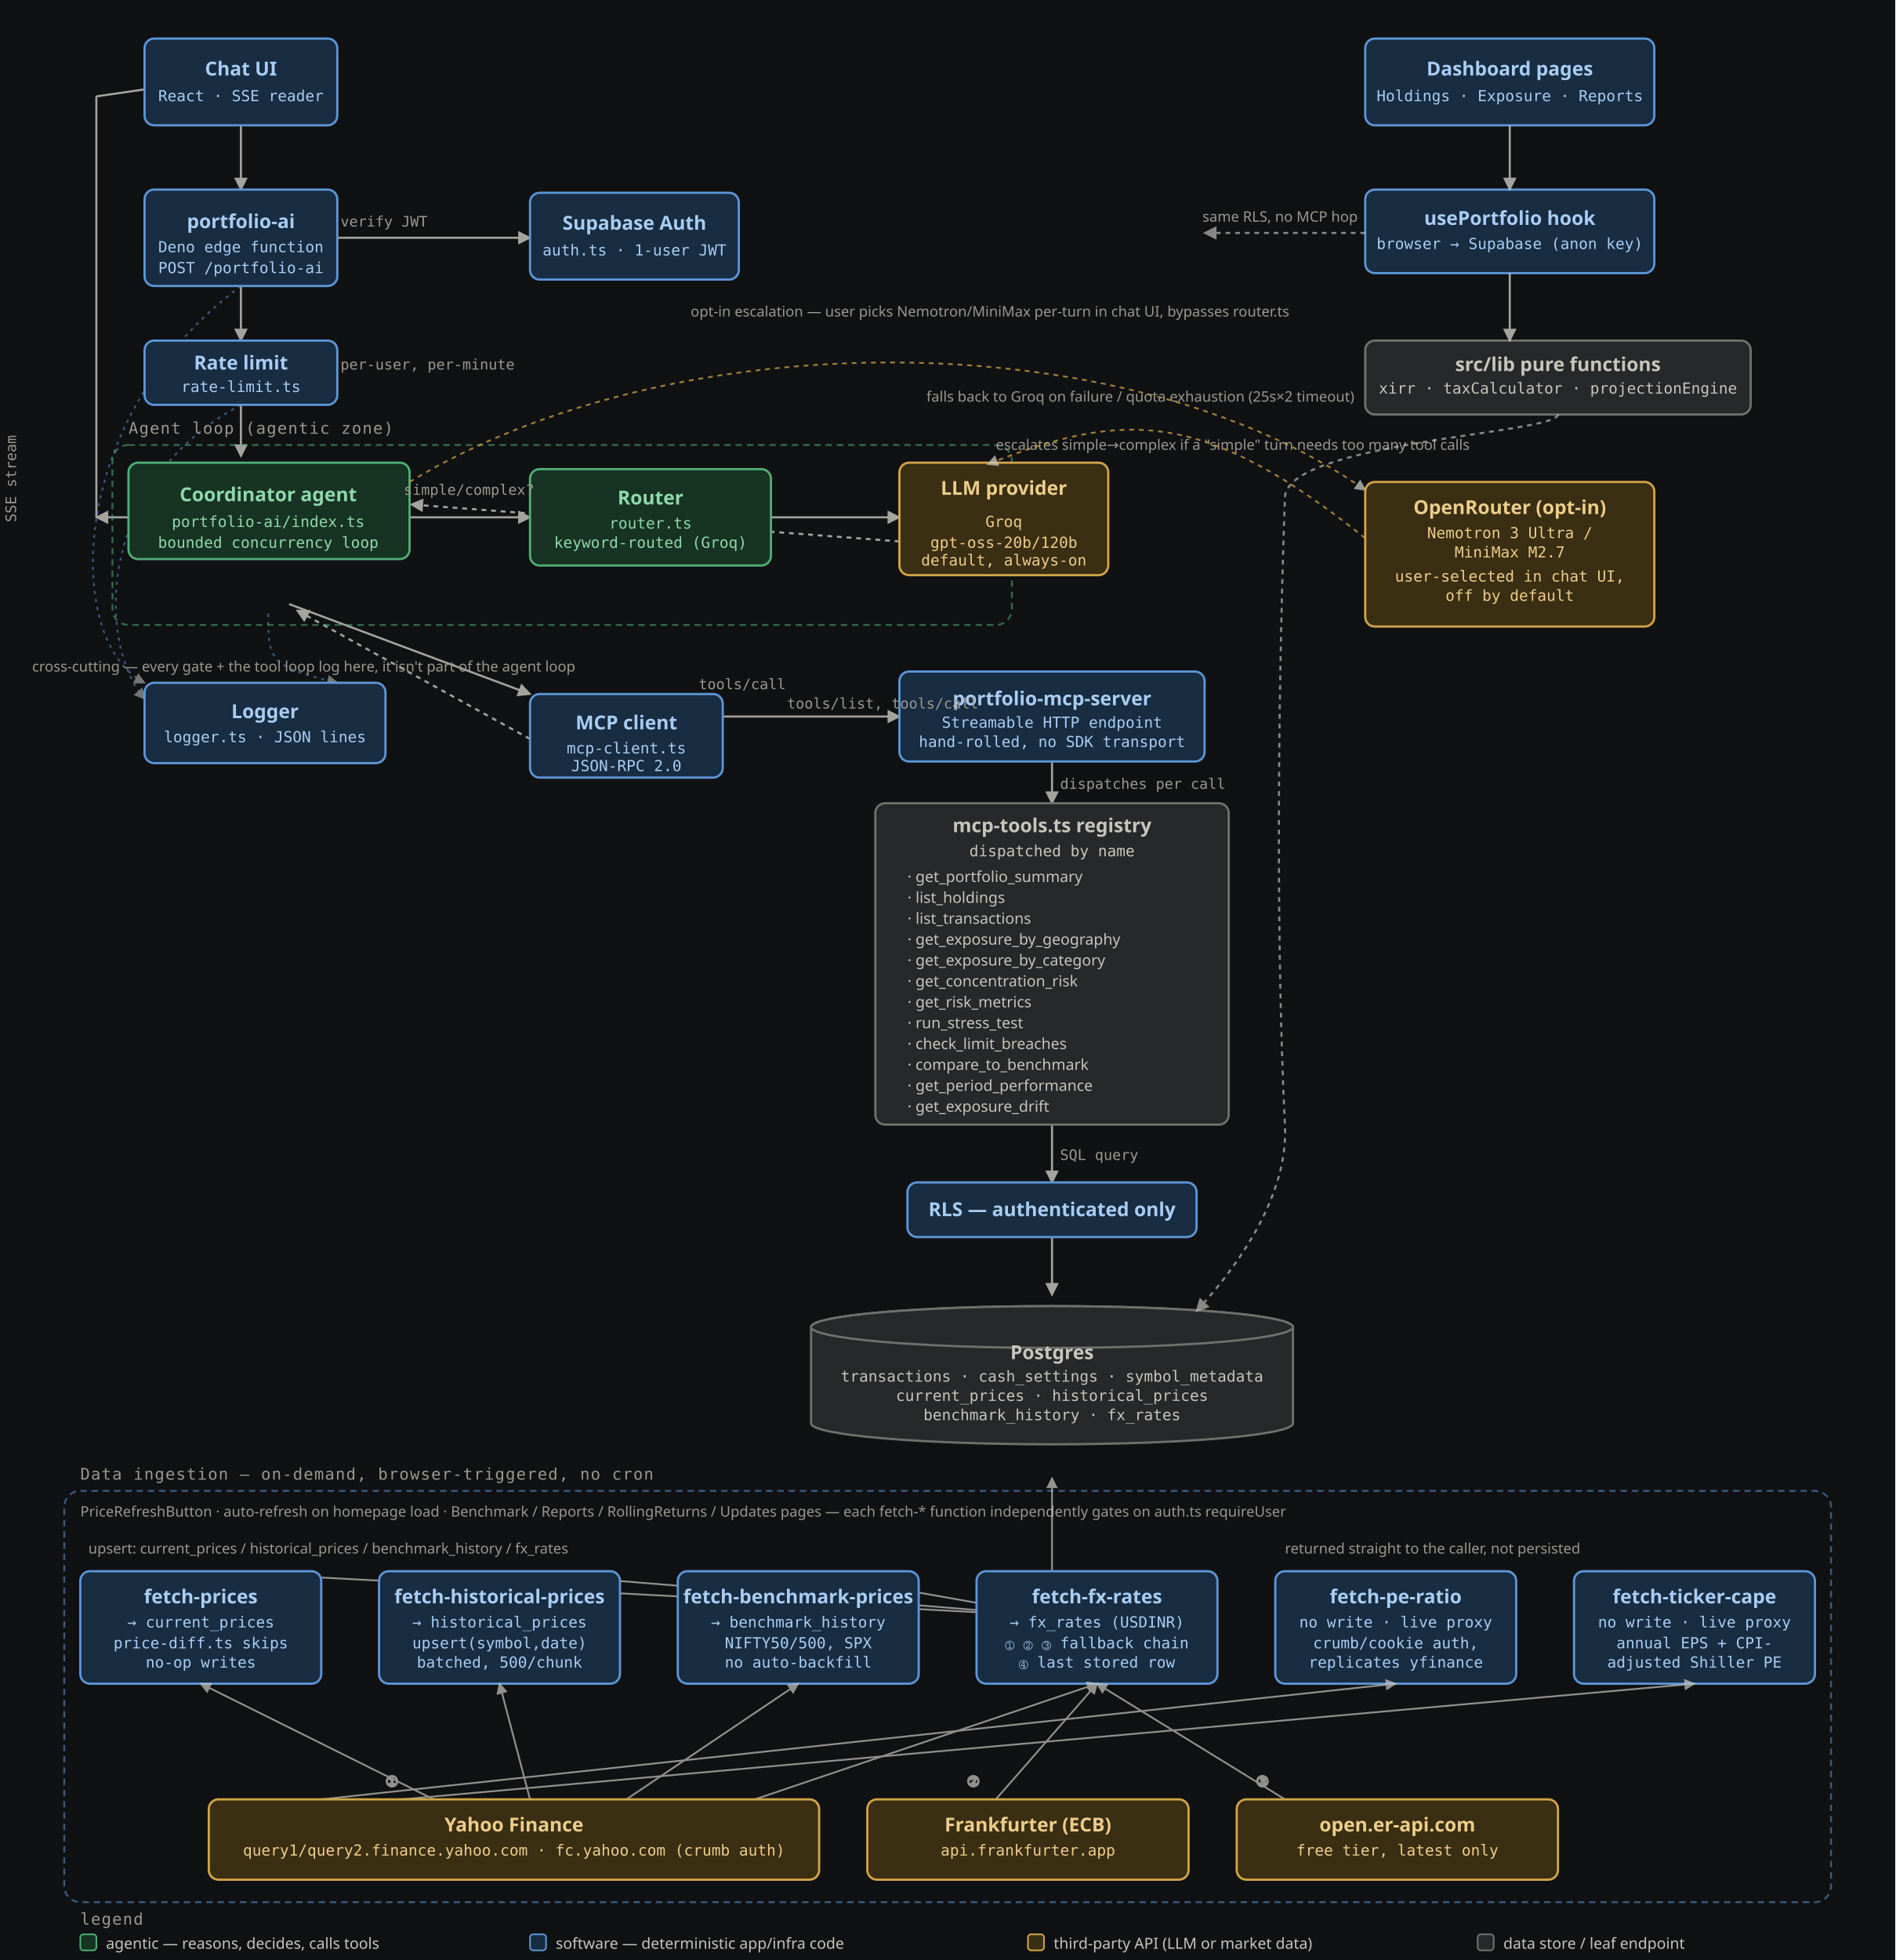
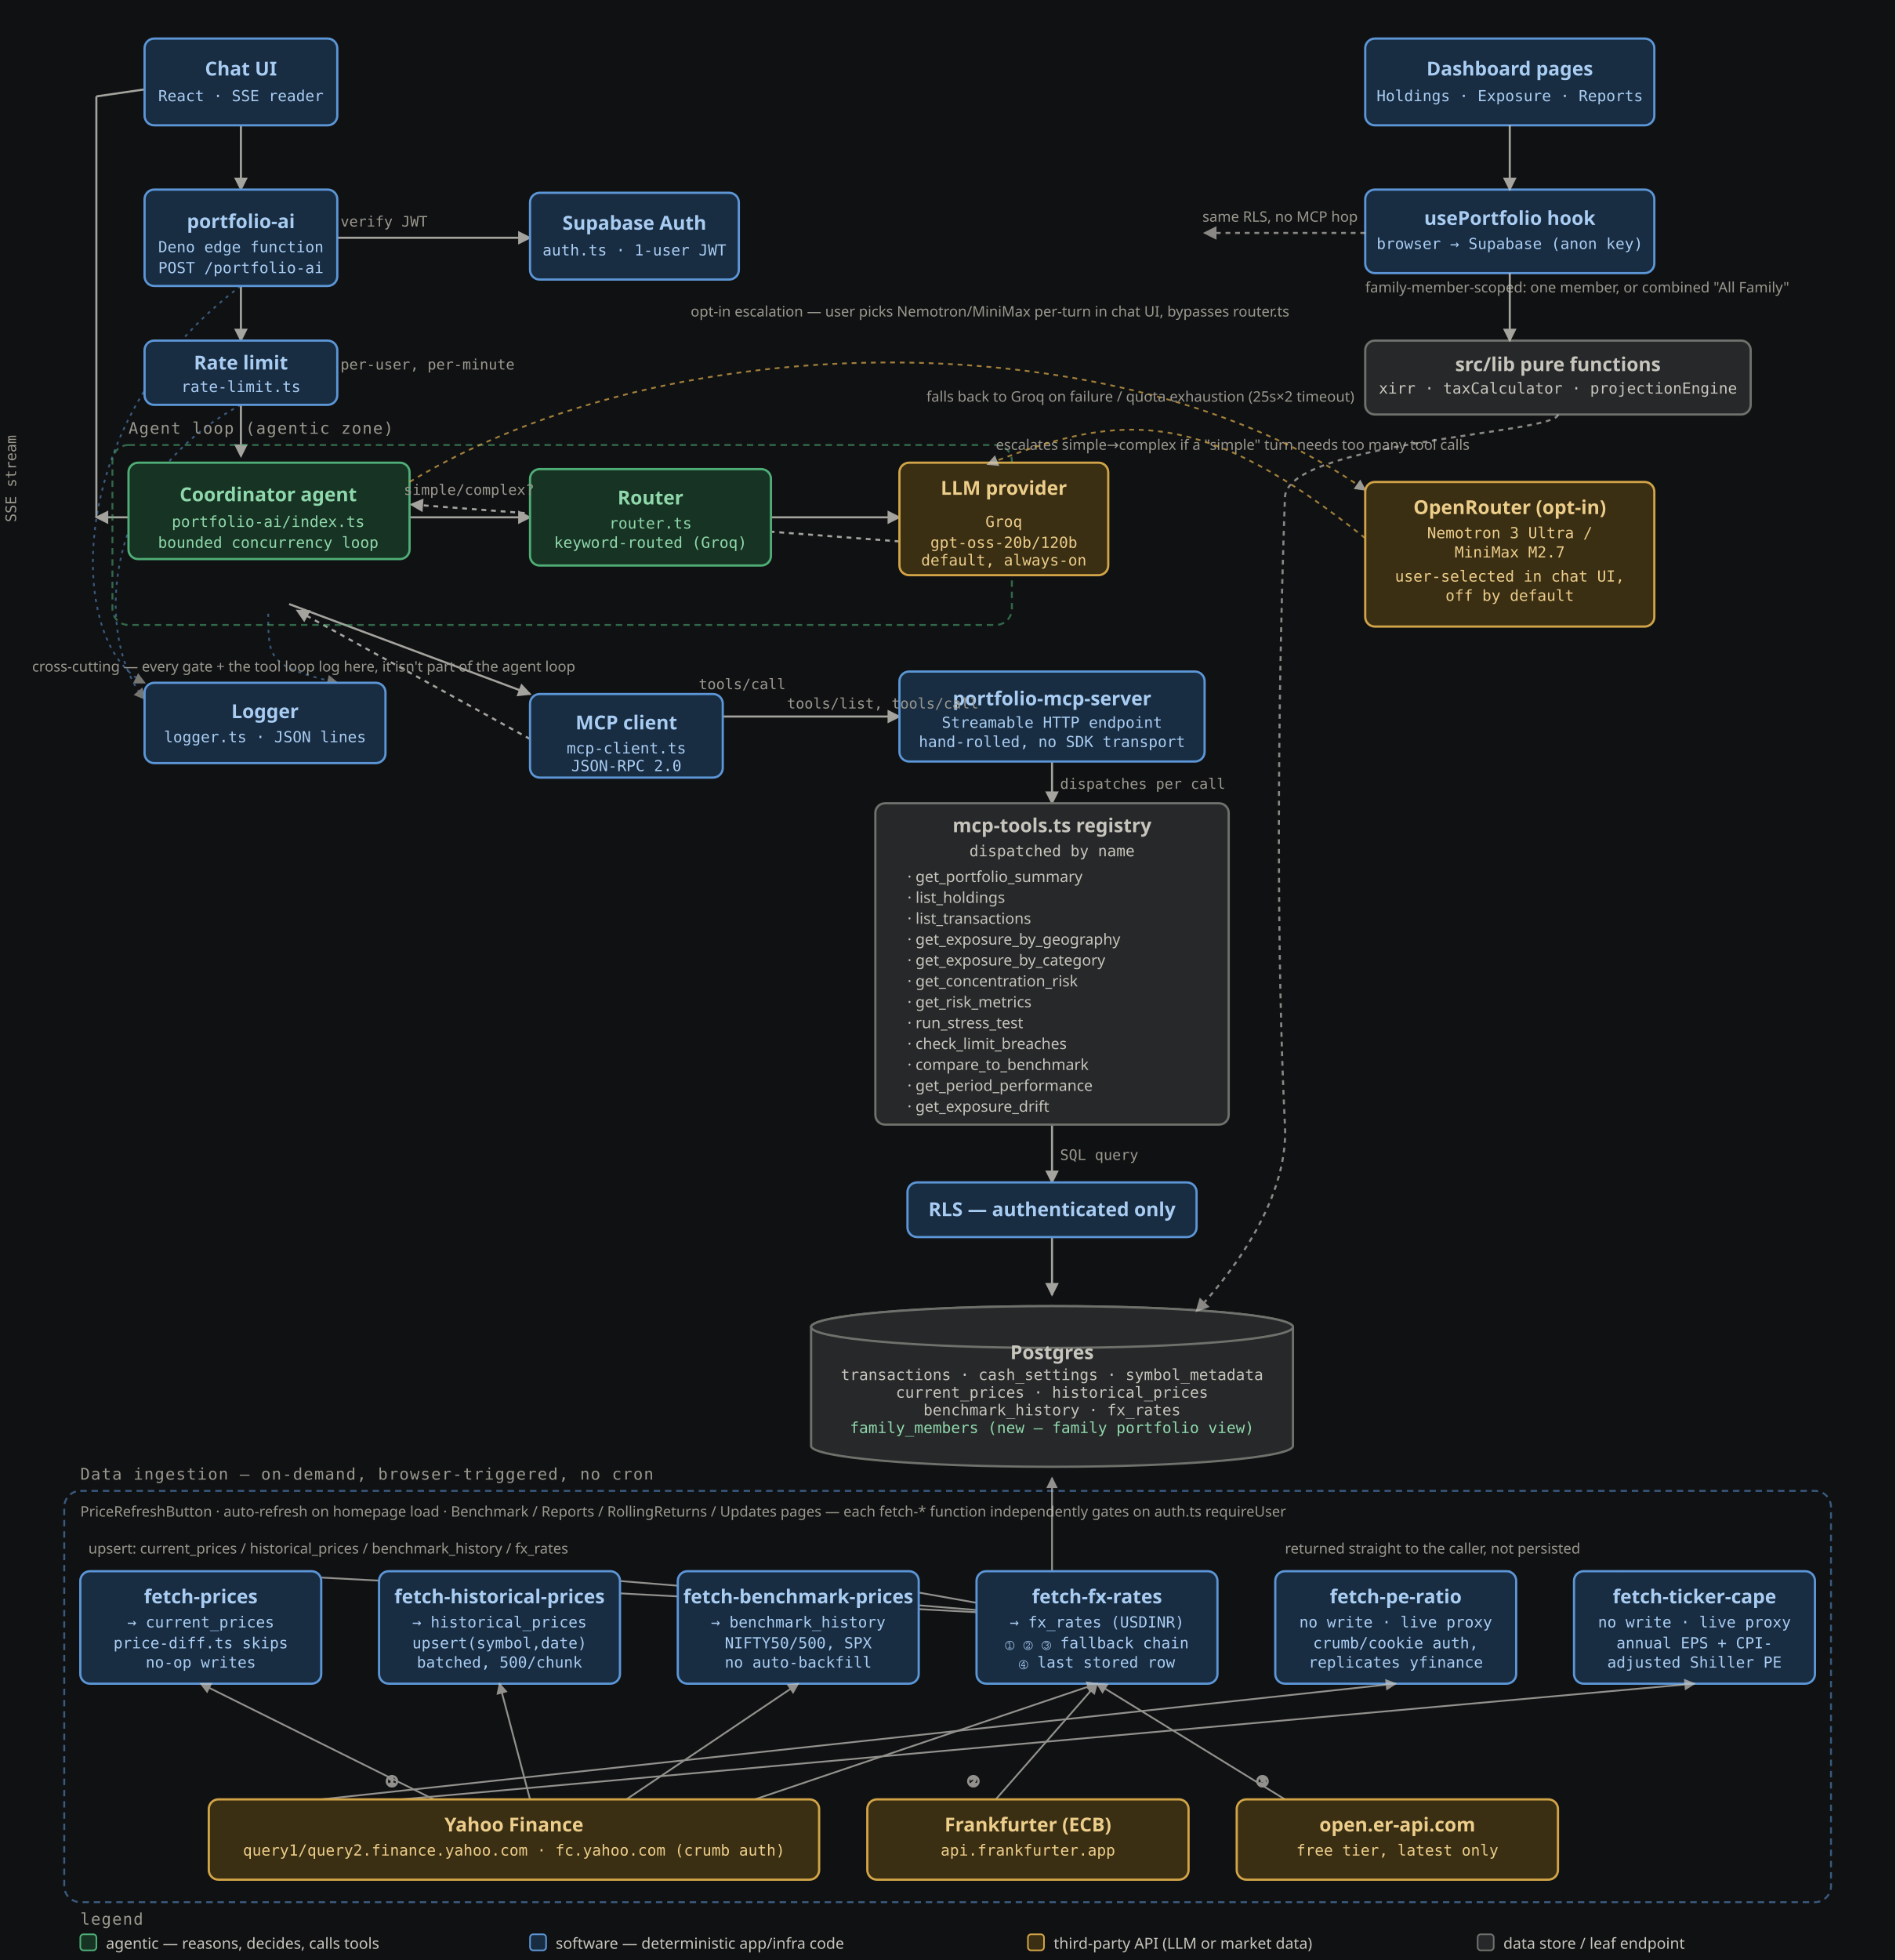
- <svg xmlns="http://www.w3.org/2000/svg" viewBox="0 0 1180 1220" role="img" aria-label="Portfolio AI architecture: the chat UI sends a request through Supabase Edge auth and rate limiting to the portfolio-ai coordinator agent, which picks a Groq model tier via keyword routing, calls MCP tools over JSON-RPC against portfolio-mcp-server, which runs SQL against Postgres under RLS, and streams a token response back over SSE. A second provider, OpenRouter (Nemotron 3 Ultra / MiniMax M2.7), is available as an opt-in escalation the user selects per-turn from the chat UI, and falls back to Groq automatically on failure or quota exhaustion. Dashboard pages query Postgres directly via usePortfolio, bypassing the agent and MCP hop. Below, a separate on-demand data-ingestion pipeline of six edge functions pulls prices, FX rates and fundamentals from Yahoo Finance (with a Frankfurter/open.er-api.com fallback chain for FX) into the same Postgres tables.">
+ <svg xmlns="http://www.w3.org/2000/svg" viewBox="0 0 1180 1220" role="img" aria-label="Portfolio AI architecture: the chat UI sends a request through Supabase Edge auth and rate limiting to the portfolio-ai coordinator agent, which picks a Groq model tier via keyword routing, calls MCP tools over JSON-RPC against portfolio-mcp-server, which runs SQL against Postgres under RLS, and streams a token response back over SSE. A second provider, OpenRouter (Nemotron 3 Ultra / MiniMax M2.7), is available as an opt-in escalation the user selects per-turn from the chat UI, and falls back to Groq automatically on failure or quota exhaustion. Dashboard pages query Postgres directly via usePortfolio, bypassing the agent and MCP hop; usePortfolio and the chart hooks are now family-member-aware, reading a new family_members table and a family_member_id column on transactions/cash_settings/monthly_cashflow/net_worth_history — a per-member view filters on it, the combined 'All Family' view sums/rolls it up client-side. RLS stays authenticated-only and unpartitioned (still one login, not multi-tenant); portfolio-ai/portfolio-mcp-server are unchanged this release and keep reading the combined household data. Below, a separate on-demand data-ingestion pipeline of six edge functions pulls prices, FX rates and fundamentals from Yahoo Finance (with a Frankfurter/open.er-api.com fallback chain for FX) into the same Postgres tables.">
  <style>
    text { font-family: 'IBM Plex Sans', 'Segoe UI', ui-sans-serif, system-ui, sans-serif; }
    .mono { font-family: 'IBM Plex Mono', 'Cascadia Code', ui-monospace, Consolas, monospace; }
    .label { font-weight: 600; font-size: 12px; }
    .sub { font-size: 9.5px; }
    .edge { font-size: 9px; fill: #9a988e; }
    .group { font-size: 10px; letter-spacing: 0.06em; text-transform: uppercase; fill: #9a988e; }
    .box { stroke-width: 1.4; }
  </style>
  <defs>
    <marker id="arrow" viewBox="0 0 8 8" refX="7" refY="4" markerWidth="6.5" markerHeight="6.5" orient="auto-start-reverse">
      <path d="M0,0 L8,4 L0,8 z" fill="#c9c8c0" />
    </marker>
  </defs>
  <rect x="0" y="0" width="1180" height="1220" fill="#101113" />
  <g stroke="#c9c8c0" stroke-width="1.3" fill="none" opacity="0.8">
    <line x1="150" y1="78" x2="150" y2="118" marker-end="url(#arrow)" />
    <line x1="185" y1="148" x2="330" y2="148" marker-end="url(#arrow)" />
    <line x1="150" y1="178" x2="150" y2="212" marker-end="url(#arrow)" />
    <line x1="150" y1="252" x2="150" y2="284" marker-end="url(#arrow)" />
    <line x1="255" y1="322" x2="330" y2="322" marker-end="url(#arrow)" />
    <line x1="480" y1="322" x2="560" y2="322" marker-end="url(#arrow)" />
    <line x1="180" y1="376" x2="330" y2="432" marker-end="url(#arrow)" />
    <line x1="425" y1="446" x2="560" y2="446" marker-end="url(#arrow)" />
    <line x1="655" y1="474" x2="655" y2="500" marker-end="url(#arrow)" />
    <line x1="655" y1="700" x2="655" y2="736" marker-end="url(#arrow)" />
    <line x1="655" y1="770" x2="655" y2="806" marker-end="url(#arrow)" />
    <line x1="330" y1="460" x2="185" y2="380" stroke-dasharray="3 3" marker-end="url(#arrow)" />
    <line x1="560" y1="337" x2="256" y2="314" stroke-dasharray="3 3" marker-end="url(#arrow)" />
    <line x1="120" y1="322" x2="60" y2="322" marker-end="url(#arrow)" />
    <line x1="60" y1="322" x2="60" y2="60" marker-end="none" />
    <line x1="60" y1="60" x2="115" y2="52" marker-end="url(#arrow)" />
  </g>
  <g stroke="#5c96d6" stroke-width="1.1" fill="none" opacity="0.55" stroke-dasharray="2 3">
    <path d="M 150 178 C 40 260, 40 400, 90 425" marker-end="url(#arrow)" />
    <path d="M 150 252 C 60 300, 60 400, 90 435" marker-end="url(#arrow)" />
    <path d="M 167 382 C 167 410, 167 415, 210 425" marker-end="url(#arrow)" />
  </g>
  <g>
    <rect class="box" x="90" y="24" width="120" height="54" rx="6" fill="#182c42" stroke="#5c96d6" />
    <text class="label" x="150" y="47" text-anchor="middle" fill="#a9cdf2">Chat UI</text>
    <text class="mono sub" x="150" y="63" text-anchor="middle" fill="#a9cdf2">React · SSE reader</text>
  </g>
  <g>
    <rect class="box" x="90" y="118" width="120" height="60" rx="6" fill="#182c42" stroke="#5c96d6" />
    <text class="label" x="150" y="142" text-anchor="middle" fill="#a9cdf2">portfolio-ai</text>
    <text class="mono sub" x="150" y="157" text-anchor="middle" fill="#a9cdf2">Deno edge function</text>
    <text class="mono sub" x="150" y="170" text-anchor="middle" fill="#a9cdf2">POST /portfolio-ai</text>
  </g>
  <g>
    <rect class="box" x="330" y="120" width="130" height="54" rx="6" fill="#182c42" stroke="#5c96d6" />
    <text class="label" x="395" y="143" text-anchor="middle" fill="#a9cdf2">Supabase Auth</text>
    <text class="mono sub" x="395" y="159" text-anchor="middle" fill="#a9cdf2">auth.ts · 1-user JWT</text>
  </g>
  <g>
    <rect class="box" x="90" y="212" width="120" height="40" rx="6" fill="#182c42" stroke="#5c96d6" />
    <text class="label" x="150" y="230" text-anchor="middle" fill="#a9cdf2">Rate limit</text>
    <text class="mono sub" x="150" y="244" text-anchor="middle" fill="#a9cdf2">rate-limit.ts</text>
  </g>
  <rect x="70" y="277" width="560" height="112" rx="10" fill="none" stroke="#4fae76" stroke-width="1.2" stroke-dasharray="4 3" opacity="0.55" />
  <text class="mono group" x="80" y="270">Agent loop (agentic zone)</text>
  <g>
    <rect class="box" x="80" y="288" width="175" height="60" rx="6" fill="#173323" stroke="#4fae76" />
    <text class="label" x="167" y="312" text-anchor="middle" fill="#8fd8ab">Coordinator agent</text>
    <text class="mono sub" x="167" y="328" text-anchor="middle" fill="#8fd8ab">portfolio-ai/index.ts</text>
    <text class="mono sub" x="167" y="341" text-anchor="middle" fill="#8fd8ab">bounded concurrency loop</text>
  </g>
  <g>
    <rect class="box" x="330" y="292" width="150" height="60" rx="6" fill="#173323" stroke="#4fae76" />
    <text class="label" x="405" y="314" text-anchor="middle" fill="#8fd8ab">Router</text>
    <text class="mono sub" x="405" y="329" text-anchor="middle" fill="#8fd8ab">router.ts</text>
    <text class="mono sub" x="405" y="341" text-anchor="middle" fill="#8fd8ab">keyword-routed (Groq)</text>
  </g>
  <g>
    <rect class="box" x="560" y="288" width="130" height="70" rx="6" fill="#3a2e13" stroke="#d1a447" />
    <text class="label" x="625" y="308" text-anchor="middle" fill="#eccd8a">LLM provider</text>
    <text class="mono sub" x="625" y="328" text-anchor="middle" fill="#eccd8a">Groq</text>
    <text class="mono sub" x="625" y="341" text-anchor="middle" fill="#eccd8a">gpt-oss-20b/120b</text>
    <text class="mono sub" x="625" y="352" text-anchor="middle" fill="#eccd8a">default, always-on</text>
  </g>
  <text class="edge" x="620" y="280">escalates simple→complex if a "simple" turn needs too many tool calls</text>
  <g stroke="#d1a447" stroke-width="1.1" fill="none" opacity="0.75" stroke-dasharray="3 3">
    <path d="M 255 300 C 420 200, 700 200, 850 305" marker-end="url(#arrow)" />
    <path d="M 850 335 C 750 255, 700 255, 615 289" marker-end="url(#arrow)" />
  </g>
  <text class="edge" x="430" y="197">opt-in escalation — user picks Nemotron/MiniMax per-turn in chat UI, bypasses router.ts</text>
  <text class="edge" x="710" y="250" text-anchor="middle">falls back to Groq on failure / quota exhaustion (25s×2 timeout)</text>
  <g>
    <rect class="box" x="850" y="300" width="180" height="90" rx="6" fill="#3a2e13" stroke="#d1a447" />
    <text class="label" x="940" y="320" text-anchor="middle" fill="#eccd8a">OpenRouter (opt-in)</text>
    <text class="mono sub" x="940" y="335" text-anchor="middle" fill="#eccd8a">Nemotron 3 Ultra /</text>
    <text class="mono sub" x="940" y="347" text-anchor="middle" fill="#eccd8a">MiniMax M2.7</text>
    <text class="mono sub" x="940" y="362" text-anchor="middle" fill="#eccd8a">user-selected in chat UI,</text>
    <text class="mono sub" x="940" y="374" text-anchor="middle" fill="#eccd8a">off by default</text>
  </g>
  <g>
    <rect class="box" x="90" y="425" width="150" height="50" rx="6" fill="#182c42" stroke="#5c96d6" />
    <text class="label" x="165" y="447" text-anchor="middle" fill="#a9cdf2">Logger</text>
    <text class="mono sub" x="165" y="462" text-anchor="middle" fill="#a9cdf2">logger.ts · JSON lines</text>
  </g>
  <text class="edge" x="20" y="418">cross-cutting — every gate + the tool loop log here, it isn't part of the agent loop</text>
  <g>
    <rect class="box" x="330" y="432" width="120" height="52" rx="6" fill="#182c42" stroke="#5c96d6" />
    <text class="label" x="390" y="454" text-anchor="middle" fill="#a9cdf2">MCP client</text>
    <text class="mono sub" x="390" y="469" text-anchor="middle" fill="#a9cdf2">mcp-client.ts</text>
    <text class="mono sub" x="390" y="480" text-anchor="middle" fill="#a9cdf2">JSON-RPC 2.0</text>
  </g>
  <g>
    <rect class="box" x="560" y="418" width="190" height="56" rx="6" fill="#182c42" stroke="#5c96d6" />
    <text class="label" x="655" y="439" text-anchor="middle" fill="#a9cdf2">portfolio-mcp-server</text>
    <text class="mono sub" x="655" y="453" text-anchor="middle" fill="#a9cdf2">Streamable HTTP endpoint</text>
    <text class="mono sub" x="655" y="465" text-anchor="middle" fill="#a9cdf2">hand-rolled, no SDK transport</text>
  </g>
  <g>
    <rect class="box" x="545" y="500" width="220" height="200" rx="6" fill="#26282a" stroke="#6f716c" />
    <text class="label" x="655" y="518" text-anchor="middle" fill="#c7c5bc">mcp-tools.ts registry</text>
    <text class="mono sub" x="655" y="533" fill="#c7c5bc" text-anchor="middle">dispatched by name</text>
    <g class="mono sub" fill="#c7c5bc">
      <text x="565" y="549">· get_portfolio_summary</text>
      <text x="565" y="562">· list_holdings</text>
      <text x="565" y="575">· list_transactions</text>
      <text x="565" y="588">· get_exposure_by_geography</text>
      <text x="565" y="601">· get_exposure_by_category</text>
      <text x="565" y="614">· get_concentration_risk</text>
      <text x="565" y="627">· get_risk_metrics</text>
      <text x="565" y="640">· run_stress_test</text>
      <text x="565" y="653">· check_limit_breaches</text>
      <text x="565" y="666">· compare_to_benchmark</text>
      <text x="565" y="679">· get_period_performance</text>
      <text x="565" y="692">· get_exposure_drift</text>
    </g>
  </g>
  <g>
    <rect class="box" x="565" y="736" width="180" height="34" rx="6" fill="#182c42" stroke="#5c96d6" />
    <text class="label" x="655" y="757" text-anchor="middle" fill="#a9cdf2">RLS — authenticated only</text>
  </g>
  <g>
-     <path d="M 505 886 v -60 a150,13 0 0 1 300,0 v 60 a150,13 0 0 1 -300,0 z" fill="#26282a" stroke="#6f716c" stroke-width="1.4" />
+     <path d="M 505 900 v -74 a150,13 0 0 1 300,0 v 74 a150,13 0 0 1 -300,0 z" fill="#26282a" stroke="#6f716c" stroke-width="1.4" />
    <ellipse cx="655" cy="826" rx="150" ry="13" fill="#26282a" stroke="#6f716c" stroke-width="1.4" />
    <text class="label" x="655" y="846" text-anchor="middle" fill="#c7c5bc">Postgres</text>
-     <text class="mono sub" x="655" y="860" text-anchor="middle" fill="#c7c5bc">transactions · cash_settings · symbol_metadata</text>
-     <text class="mono sub" x="655" y="872" text-anchor="middle" fill="#c7c5bc">current_prices · historical_prices</text>
-     <text class="mono sub" x="655" y="884" text-anchor="middle" fill="#c7c5bc">benchmark_history · fx_rates</text>
+     <text class="mono sub" x="655" y="859" text-anchor="middle" fill="#c7c5bc">transactions · cash_settings · symbol_metadata</text>
+     <text class="mono sub" x="655" y="870" text-anchor="middle" fill="#c7c5bc">current_prices · historical_prices</text>
+     <text class="mono sub" x="655" y="881" text-anchor="middle" fill="#c7c5bc">benchmark_history · fx_rates</text>
+     <text class="mono sub" x="655" y="892" text-anchor="middle" fill="#8fd8ab">family_members (new — family portfolio view)</text>
  </g>
  <g>
    <rect class="box" x="850" y="24" width="180" height="54" rx="6" fill="#182c42" stroke="#5c96d6" />
    <text class="label" x="940" y="47" text-anchor="middle" fill="#a9cdf2">Dashboard pages</text>
    <text class="mono sub" x="940" y="63" text-anchor="middle" fill="#a9cdf2">Holdings · Exposure · Reports</text>
  </g>
  <g>
    <rect class="box" x="850" y="118" width="180" height="52" rx="6" fill="#182c42" stroke="#5c96d6" />
    <text class="label" x="940" y="140" text-anchor="middle" fill="#a9cdf2">usePortfolio hook</text>
    <text class="mono sub" x="940" y="155" text-anchor="middle" fill="#a9cdf2">browser → Supabase (anon key)</text>
  </g>
+   <text class="edge" x="850" y="182">family-member-scoped: one member, or combined "All Family"</text>
  <g>
    <rect class="box" x="850" y="212" width="240" height="46" rx="6" fill="#26282a" stroke="#6f716c" />
    <text class="label" x="970" y="231" text-anchor="middle" fill="#c7c5bc">src/lib pure functions</text>
    <text class="mono sub" x="970" y="245" text-anchor="middle" fill="#c7c5bc">xirr · taxCalculator · projectionEngine</text>
  </g>
  <line x1="940" y1="78" x2="940" y2="118" stroke="#c9c8c0" stroke-width="1.3" opacity="0.8" marker-end="url(#arrow)" />
  <line x1="940" y1="170" x2="940" y2="212" stroke="#c9c8c0" stroke-width="1.3" opacity="0.8" marker-end="url(#arrow)" />
  <line x1="850" y1="145" x2="750" y2="145" stroke="#c9c8c0" stroke-width="1.3" stroke-dasharray="3 3" opacity="0.65" marker-end="url(#arrow)" />
  <text class="edge" x="797" y="138" text-anchor="middle">same RLS, no MCP hop</text>
  <path d="M 970 258 C 970 270, 800 275, 800 310 C 795 450, 795 600, 800 700 C 803 750, 760 800, 745 816" stroke="#c9c8c0" stroke-width="1.3" fill="none" stroke-dasharray="3 3" opacity="0.65" marker-end="url(#arrow)" />
  <text class="edge mono" x="10" y="325" transform="rotate(-90 10 325)">SSE stream</text>
  <text class="edge mono" x="212" y="141">verify JWT</text>
  <text class="edge mono" x="212" y="230">per-user, per-minute</text>
  <text class="edge mono" x="292" y="308" text-anchor="middle">simple/complex?</text>
  <text class="edge mono" x="435" y="429">tools/call</text>
  <text class="edge mono" x="490" y="441">tools/list, tools/call</text>
  <text class="edge mono" x="660" y="491">dispatches per call</text>
  <text class="edge mono" x="660" y="722">SQL query</text>
  <rect x="40" y="928" width="1100" height="256" rx="10" fill="none" stroke="#5c96d6" stroke-width="1.2" stroke-dasharray="4 3" opacity="0.55" />
  <text class="mono group" x="50" y="921">Data ingestion — on-demand, browser-triggered, no cron</text>
  <text class="edge" x="50" y="944">PriceRefreshButton · auto-refresh on homepage load · Benchmark / Reports / RollingReturns / Updates pages — each fetch-* function independently gates on auth.ts requireUser</text>
  <g stroke="#c9c8c0" stroke-width="1.1" fill="none" opacity="0.7">
    <line x1="125" y1="978" x2="655" y2="1006" />
    <line x1="311" y1="978" x2="655" y2="1006" />
    <line x1="497" y1="978" x2="655" y2="1006" />
    <line x1="683" y1="978" x2="655" y2="1006" />
    <line x1="655" y1="1006" x2="655" y2="920" marker-end="url(#arrow)" />
  </g>
  <text class="edge" x="55" y="967">upsert: current_prices / historical_prices / benchmark_history / fx_rates</text>
  <g stroke="#c9c8c0" stroke-width="1.1" fill="none" opacity="0.6" stroke-dasharray="2 3">
    <path d="M 869 978 C 869 1000, 940 1006, 940 978" marker-end="url(#arrow)" />
    <path d="M 1055 978 C 1055 1000, 1010 1006, 1010 978" marker-end="url(#arrow)" />
  </g>
  <text class="edge" x="800" y="967">returned straight to the caller, not persisted</text>
  <g>
    <rect class="box" x="50" y="978" width="150" height="70" rx="6" fill="#182c42" stroke="#5c96d6" />
    <text class="label" x="125" y="998" text-anchor="middle" fill="#a9cdf2">fetch-prices</text>
    <text class="mono sub" x="125" y="1013" text-anchor="middle" fill="#a9cdf2">→ current_prices</text>
    <text class="mono sub" x="125" y="1026" text-anchor="middle" fill="#a9cdf2">price-diff.ts skips</text>
    <text class="mono sub" x="125" y="1038" text-anchor="middle" fill="#a9cdf2">no-op writes</text>
  </g>
  <g>
    <rect class="box" x="236" y="978" width="150" height="70" rx="6" fill="#182c42" stroke="#5c96d6" />
    <text class="label" x="311" y="998" text-anchor="middle" fill="#a9cdf2">fetch-historical-prices</text>
    <text class="mono sub" x="311" y="1013" text-anchor="middle" fill="#a9cdf2">→ historical_prices</text>
    <text class="mono sub" x="311" y="1026" text-anchor="middle" fill="#a9cdf2">upsert(symbol,date)</text>
    <text class="mono sub" x="311" y="1038" text-anchor="middle" fill="#a9cdf2">batched, 500/chunk</text>
  </g>
  <g>
    <rect class="box" x="422" y="978" width="150" height="70" rx="6" fill="#182c42" stroke="#5c96d6" />
    <text class="label" x="497" y="998" text-anchor="middle" fill="#a9cdf2">fetch-benchmark-prices</text>
    <text class="mono sub" x="497" y="1013" text-anchor="middle" fill="#a9cdf2">→ benchmark_history</text>
    <text class="mono sub" x="497" y="1026" text-anchor="middle" fill="#a9cdf2">NIFTY50/500, SPX</text>
    <text class="mono sub" x="497" y="1038" text-anchor="middle" fill="#a9cdf2">no auto-backfill</text>
  </g>
  <g>
    <rect class="box" x="608" y="978" width="150" height="70" rx="6" fill="#182c42" stroke="#5c96d6" />
    <text class="label" x="683" y="998" text-anchor="middle" fill="#a9cdf2">fetch-fx-rates</text>
    <text class="mono sub" x="683" y="1013" text-anchor="middle" fill="#a9cdf2">→ fx_rates (USDINR)</text>
    <text class="mono sub" x="683" y="1026" text-anchor="middle" fill="#a9cdf2">① ② ③ fallback chain</text>
    <text class="mono sub" x="683" y="1038" text-anchor="middle" fill="#a9cdf2">④ last stored row</text>
  </g>
  <g>
    <rect class="box" x="794" y="978" width="150" height="70" rx="6" fill="#182c42" stroke="#5c96d6" />
    <text class="label" x="869" y="998" text-anchor="middle" fill="#a9cdf2">fetch-pe-ratio</text>
    <text class="mono sub" x="869" y="1013" text-anchor="middle" fill="#a9cdf2">no write · live proxy</text>
    <text class="mono sub" x="869" y="1026" text-anchor="middle" fill="#a9cdf2">crumb/cookie auth,</text>
    <text class="mono sub" x="869" y="1038" text-anchor="middle" fill="#a9cdf2">replicates yfinance</text>
  </g>
  <g>
    <rect class="box" x="980" y="978" width="150" height="70" rx="6" fill="#182c42" stroke="#5c96d6" />
    <text class="label" x="1055" y="998" text-anchor="middle" fill="#a9cdf2">fetch-ticker-cape</text>
    <text class="mono sub" x="1055" y="1013" text-anchor="middle" fill="#a9cdf2">no write · live proxy</text>
    <text class="mono sub" x="1055" y="1026" text-anchor="middle" fill="#a9cdf2">annual EPS + CPI-</text>
    <text class="mono sub" x="1055" y="1038" text-anchor="middle" fill="#a9cdf2">adjusted Shiller PE</text>
  </g>
  <g stroke="#c9c8c0" stroke-width="1.1" fill="none" opacity="0.7">
    <line x1="270" y1="1120" x2="125" y2="1048" marker-end="url(#arrow)" />
    <line x1="330" y1="1120" x2="311" y2="1048" marker-end="url(#arrow)" />
    <line x1="390" y1="1120" x2="497" y2="1048" marker-end="url(#arrow)" />
    <line x1="470" y1="1120" x2="683" y2="1048" marker-end="url(#arrow)" />
    <text class="edge" x="240" y="1112">①</text>
    <line x1="620" y1="1120" x2="683" y2="1048" marker-end="url(#arrow)" />
    <text class="edge" x="602" y="1112">②</text>
    <line x1="800" y1="1120" x2="683" y2="1048" marker-end="url(#arrow)" />
    <text class="edge" x="782" y="1112">③</text>
    <line x1="200" y1="1120" x2="869" y2="1048" marker-end="url(#arrow)" />
    <line x1="250" y1="1120" x2="1055" y2="1048" marker-end="url(#arrow)" />
  </g>
  <g>
    <rect class="box" x="130" y="1120" width="380" height="50" rx="6" fill="#3a2e13" stroke="#d1a447" />
    <text class="label" x="320" y="1140" text-anchor="middle" fill="#eccd8a">Yahoo Finance</text>
    <text class="mono sub" x="320" y="1155" text-anchor="middle" fill="#eccd8a">query1/query2.finance.yahoo.com · fc.yahoo.com (crumb auth)</text>
  </g>
  <g>
    <rect class="box" x="540" y="1120" width="200" height="50" rx="6" fill="#3a2e13" stroke="#d1a447" />
    <text class="label" x="640" y="1140" text-anchor="middle" fill="#eccd8a">Frankfurter (ECB)</text>
    <text class="mono sub" x="640" y="1155" text-anchor="middle" fill="#eccd8a">api.frankfurter.app</text>
  </g>
  <g>
    <rect class="box" x="770" y="1120" width="200" height="50" rx="6" fill="#3a2e13" stroke="#d1a447" />
    <text class="label" x="870" y="1140" text-anchor="middle" fill="#eccd8a">open.er-api.com</text>
    <text class="mono sub" x="870" y="1155" text-anchor="middle" fill="#eccd8a">free tier, latest only</text>
  </g>
  <text class="mono group" x="50" y="1198">legend</text>
  <g class="mono sub">
    <rect x="50" y="1204" width="10" height="10" rx="2" fill="#173323" stroke="#4fae76" />
    <text x="66" y="1213" fill="#c7c5bc">agentic — reasons, decides, calls tools</text>
    <rect x="330" y="1204" width="10" height="10" rx="2" fill="#182c42" stroke="#5c96d6" />
    <text x="346" y="1213" fill="#c7c5bc">software — deterministic app/infra code</text>
    <rect x="640" y="1204" width="10" height="10" rx="2" fill="#3a2e13" stroke="#d1a447" />
    <text x="656" y="1213" fill="#c7c5bc">third-party API (LLM or market data)</text>
    <rect x="920" y="1204" width="10" height="10" rx="2" fill="#26282a" stroke="#6f716c" />
    <text x="936" y="1213" fill="#c7c5bc">data store / leaf endpoint</text>
  </g>
</svg>
